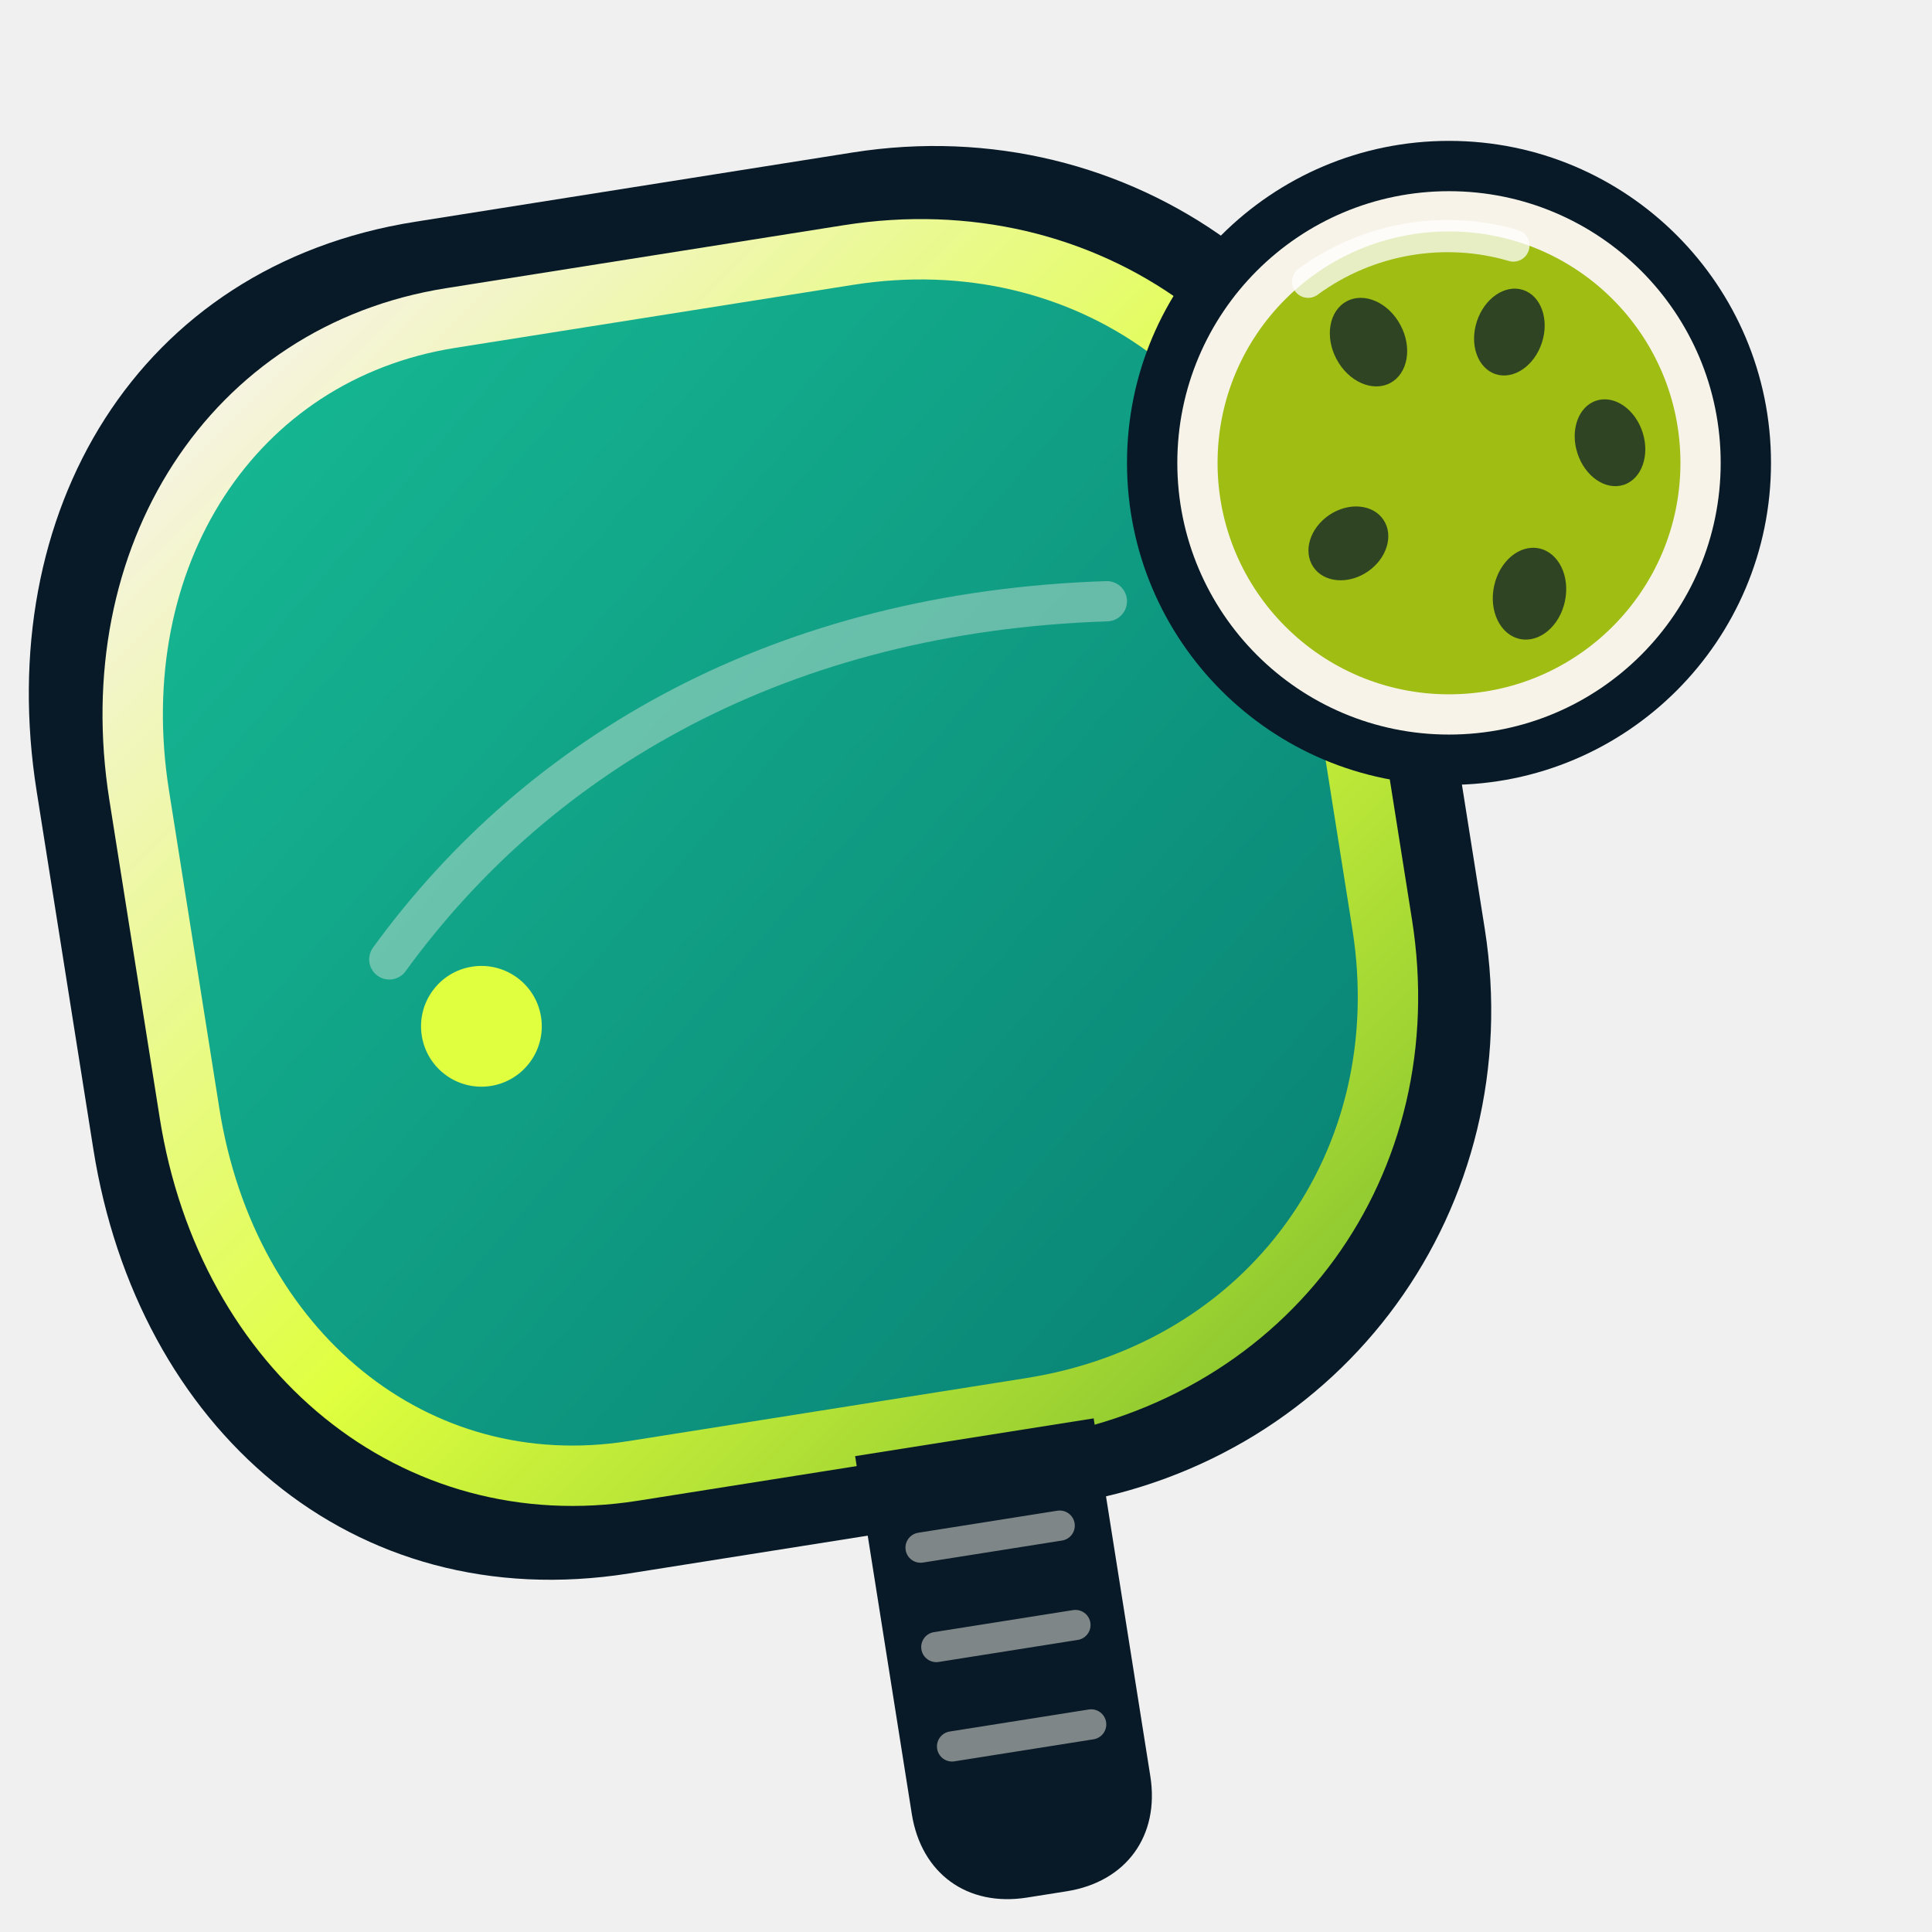
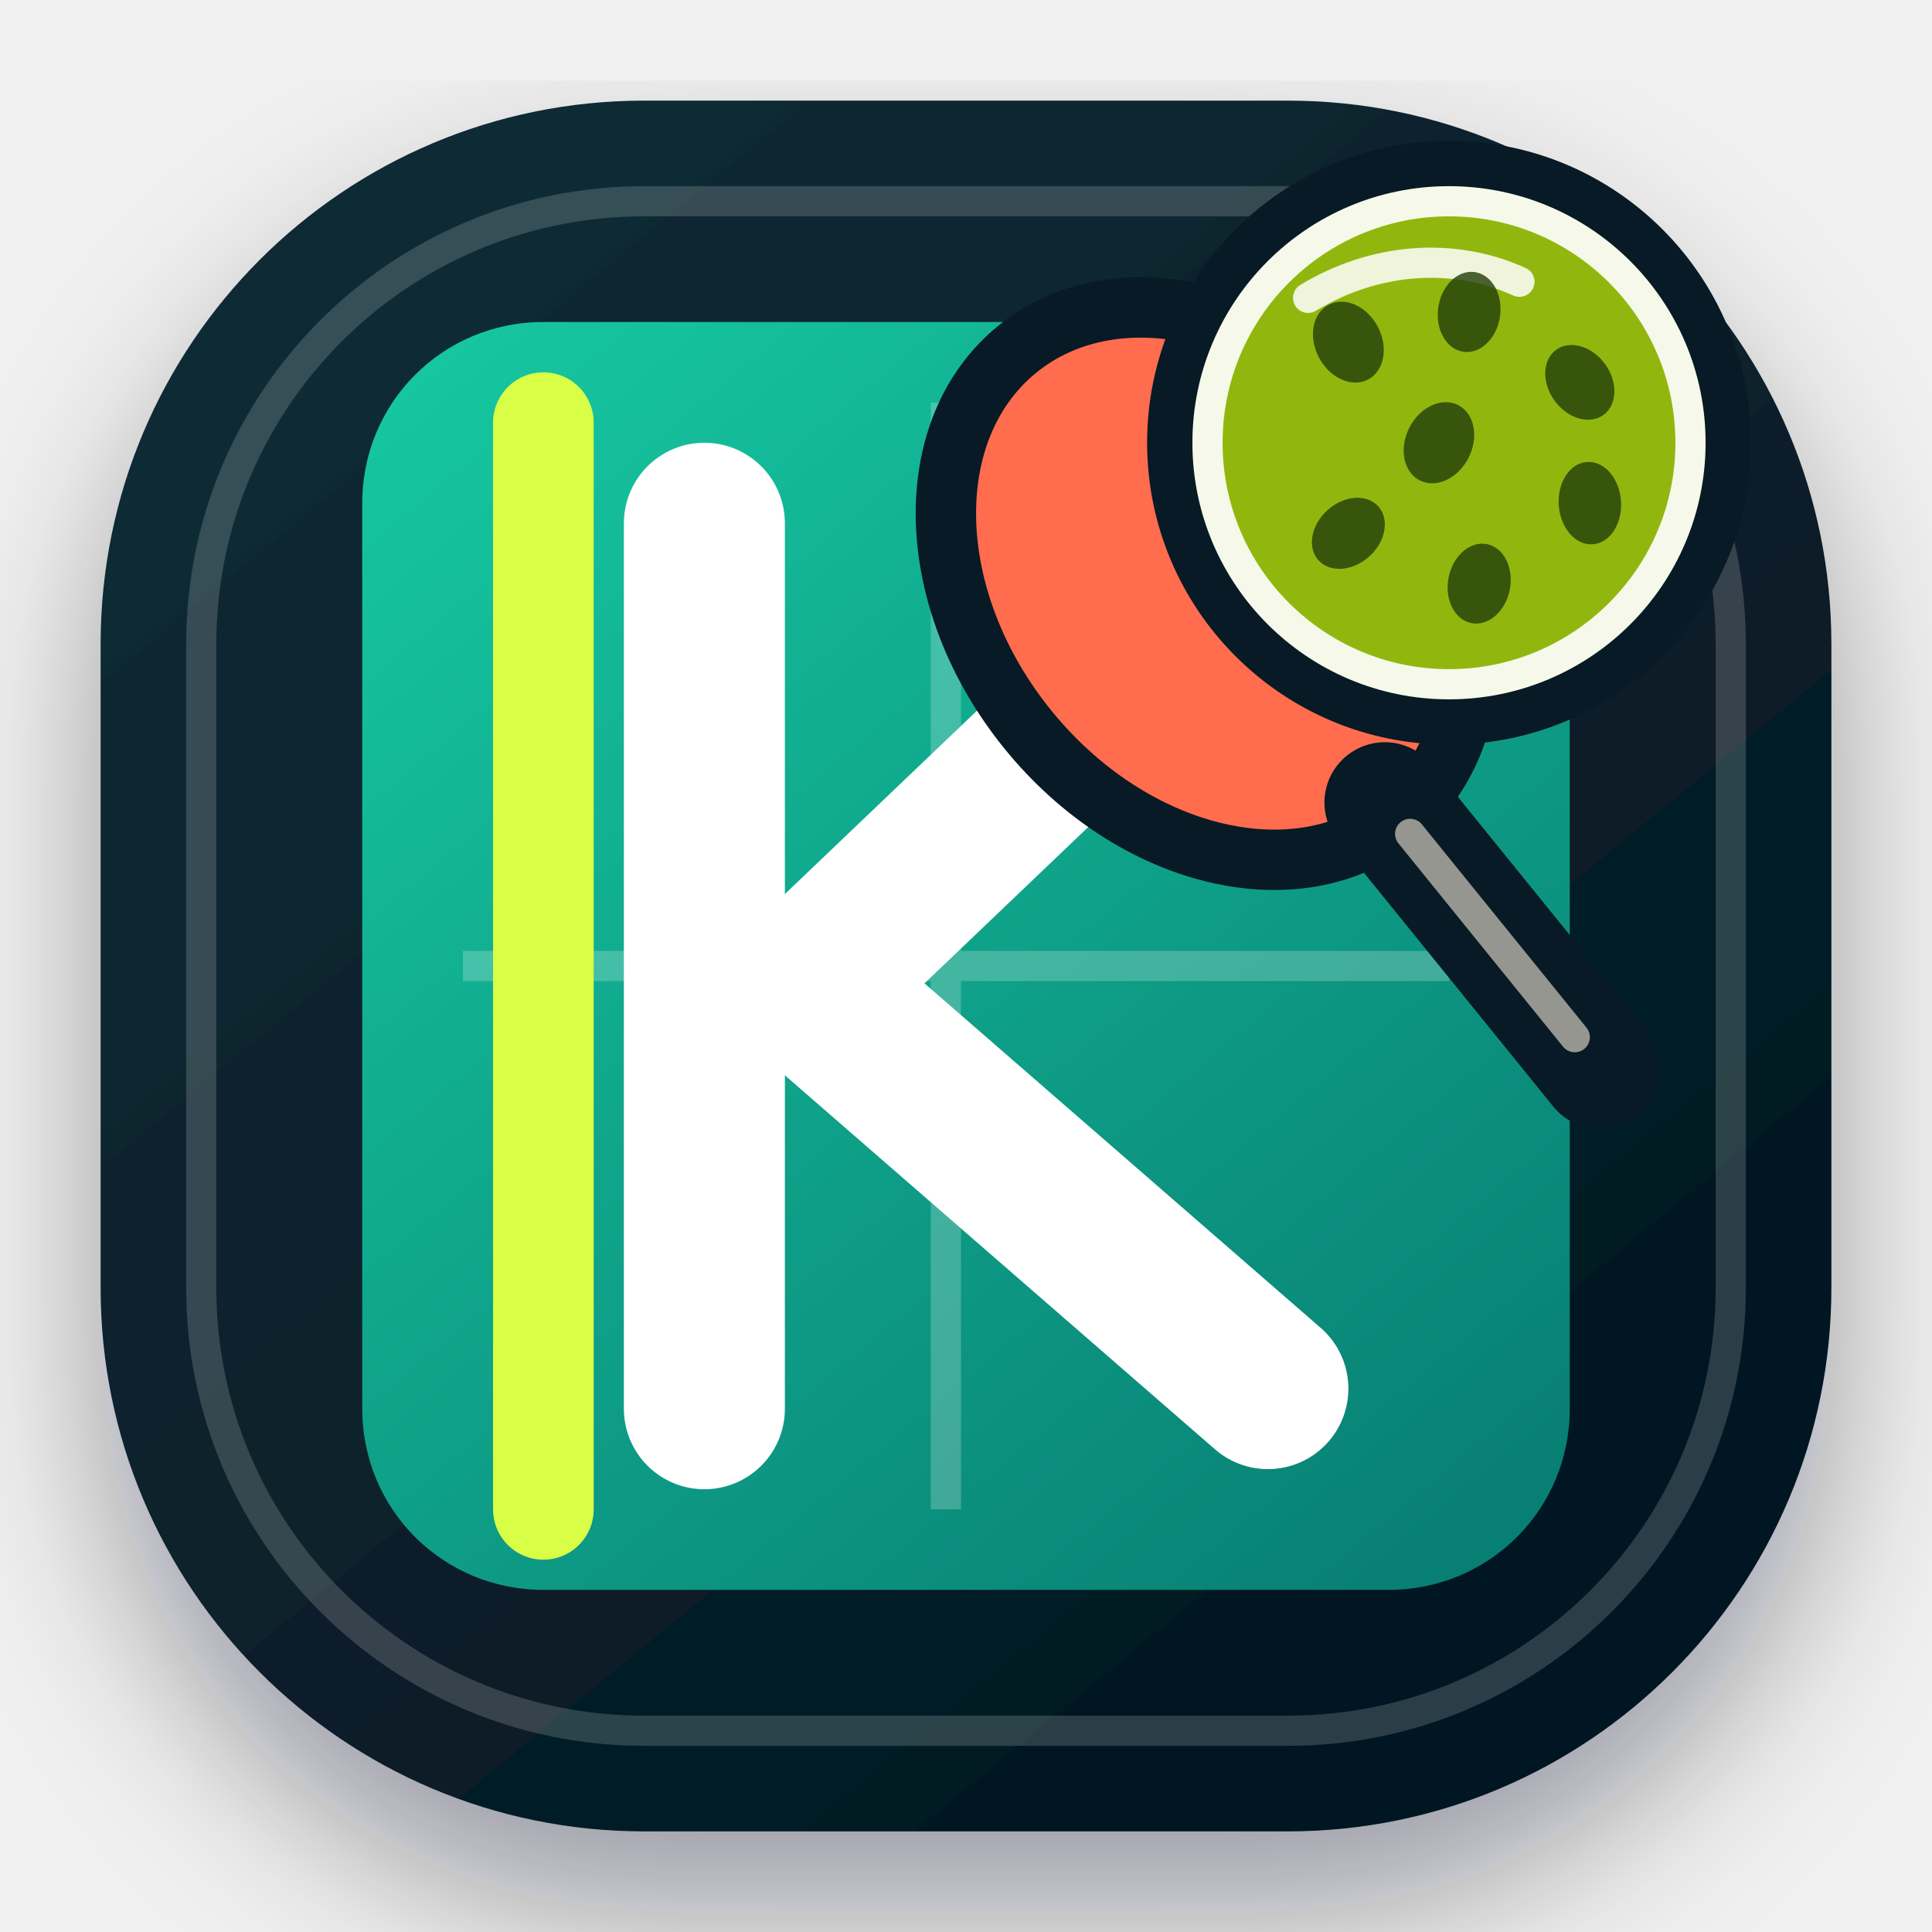
<svg xmlns="http://www.w3.org/2000/svg" viewBox="0 0 96 96" role="img" aria-labelledby="title description">
  <defs>
-     <linearGradient id="paddle-face" x1="18" y1="12" x2="69" y2="73" gradientUnits="userSpaceOnUse">
-       <stop stop-color="#16B893" />
-       <stop offset="1" stop-color="#087E72" />
+     <linearGradient id="badge" x1="17" y1="9" x2="82" y2="88" gradientUnits="userSpaceOnUse">
+       <stop stop-color="#0B2B36" />
+       <stop offset="1" stop-color="#04151F" />
    </linearGradient>
-     <linearGradient id="paddle-edge" x1="20" y1="10" x2="68" y2="76" gradientUnits="userSpaceOnUse">
-       <stop stop-color="#F7F3E8" />
-       <stop offset=".5" stop-color="#DFFF3F" />
-       <stop offset="1" stop-color="#77B92B" />
+     <linearGradient id="court" x1="21" y1="17" x2="72" y2="78" gradientUnits="userSpaceOnUse">
+       <stop stop-color="#16C7A1" />
+       <stop offset="1" stop-color="#087F73" />
    </linearGradient>
-     <radialGradient id="pickleball" cx="0" cy="0" r="1" gradientTransform="translate(67 18) rotate(50) scale(25)">
-       <stop stop-color="#F7FFAA" />
-       <stop offset=".42" stop-color="#DFFF3F" />
-       <stop offset="1" stop-color="#9FBD12" />
+     <radialGradient id="ball" cx="0" cy="0" r="1" gradientTransform="translate(67 15) rotate(58) scale(26)">
+       <stop stop-color="#F5FFC1" />
+       <stop offset=".38" stop-color="#D7FF45" />
+       <stop offset="1" stop-color="#91B70E" />
    </radialGradient>
+     <filter id="shadow" x="-25%" y="-25%" width="150%" height="150%">
+       <feDropShadow dx="0" dy="4" stdDeviation="4" flood-color="#001018" flood-opacity=".35" />
+     </filter>
  </defs>
-   <g transform="rotate(-9 43 50)">
-     <path d="M27 8h22c14 0 25 11 25 25v18c0 14-11 25-25 25H27C13 76 4 65 4 51V33C4 19 13 8 27 8Z" fill="#081A27" />
-     <path d="M28 13h20c12 0 21 9 21 21v16c0 12-9 21-21 21H28C17 71 9 62 9 50V34c0-12 8-21 19-21Z" fill="url(#paddle-face)" stroke="url(#paddle-edge)" stroke-width="3" />
-     <path d="M39 72h12v18c0 3-2 5-5 5h-2c-3 0-5-2-5-5V72Z" fill="#081A27" />
-     <path d="M41.5 77h7M41.5 82h7M41.5 87h7" fill="none" stroke="#F7F3E8" stroke-linecap="round" stroke-opacity=".5" stroke-width="1.5" />
-     <path d="M20 44c9-9 22-14 38-12" fill="none" stroke="#F7F3E8" stroke-linecap="round" stroke-opacity=".38" stroke-width="2" />
-     <circle cx="24" cy="48" r="3" fill="#DFFF3F" />
+   <rect x="5" y="5" width="86" height="86" rx="27" fill="url(#badge)" filter="url(#shadow)" />
+   <rect x="10" y="10" width="76" height="76" rx="22" fill="none" stroke="#EFF8EE" stroke-opacity=".18" stroke-width="1.5" />
+   <path d="M18 25c0-5 4-9 9-9h31c11 0 20 9 20 20v34c0 5-4 9-9 9H27c-5 0-9-4-9-9V25Z" fill="url(#court)" />
+   <path d="M23 48h49M47 20v55" fill="none" stroke="#EAF7F2" stroke-opacity=".24" stroke-width="1.5" />
+   <path d="M27 21v54" fill="none" stroke="#D8FF46" stroke-linecap="round" stroke-width="5" />
+   <path d="M35 26v44" fill="none" stroke="#FFFFFF" stroke-linecap="round" stroke-width="8" />
+   <path d="m40 49 22-21M40 49l23 20" fill="none" stroke="#FFFFFF" stroke-linecap="round" stroke-linejoin="round" stroke-width="8" />
+   <g transform="rotate(-39 60 29)">
+     <ellipse cx="60" cy="29" rx="11.5" ry="15" fill="#FF6C4E" stroke="#071A25" stroke-width="3" />
+     <path d="M60 43v17" stroke="#071A25" stroke-linecap="round" stroke-width="6" />
+     <path d="M60 45v13" stroke="#F3E9D6" stroke-linecap="round" stroke-opacity=".6" stroke-width="1.5" />
  </g>
-   <circle cx="72" cy="23" r="16" fill="#081A27" />
-   <circle cx="72" cy="23" r="12.5" fill="url(#pickleball)" stroke="#F7F3E8" stroke-width="2" />
-   <g fill="#081A27" opacity=".74">
-     <ellipse cx="68" cy="17" rx="1.8" ry="2.3" transform="rotate(-28 68 17)" />
-     <ellipse cx="75" cy="16.5" rx="1.7" ry="2.2" transform="rotate(18 75 16.5)" />
-     <ellipse cx="80" cy="22" rx="2.2" ry="1.7" transform="rotate(72 80 22)" />
-     <ellipse cx="76" cy="29.5" rx="1.8" ry="2.3" transform="rotate(12 76 29.5)" />
-     <ellipse cx="67" cy="27" rx="2.1" ry="1.7" transform="rotate(-34 67 27)" />
+   <circle cx="72" cy="22" r="15" fill="#071A25" />
+   <circle cx="72" cy="22" r="12" fill="url(#ball)" stroke="#F6F9E9" stroke-width="1.5" />
+   <path d="M65 14.8c3.3-2 7.2-2.3 10.5-.8" fill="none" stroke="#FFFFFF" stroke-linecap="round" stroke-opacity=".85" stroke-width="1.5" />
+   <g fill="#24400B" opacity=".82">
+     <ellipse cx="67" cy="17" rx="1.65" ry="2.1" transform="rotate(-28 67 17)" />
+     <ellipse cx="73" cy="15.5" rx="1.55" ry="2" transform="rotate(8 73 15.5)" />
+     <ellipse cx="78.5" cy="19" rx="2" ry="1.55" transform="rotate(54 78.5 19)" />
+     <ellipse cx="79" cy="25" rx="2.05" ry="1.55" transform="rotate(86 79 25)" />
+     <ellipse cx="73.5" cy="29" rx="1.55" ry="2" transform="rotate(11 73.5 29)" />
+     <ellipse cx="67" cy="26.5" rx="2" ry="1.55" transform="rotate(-42 67 26.5)" />
+     <ellipse cx="71.5" cy="22" rx="1.65" ry="2.1" transform="rotate(27 71.5 22)" />
  </g>
-   <path d="M65 14c3-2.2 6.8-2.8 10.2-1.8" fill="none" stroke="#FFFFFF" stroke-linecap="round" stroke-opacity=".75" stroke-width="1.6" />
</svg>
